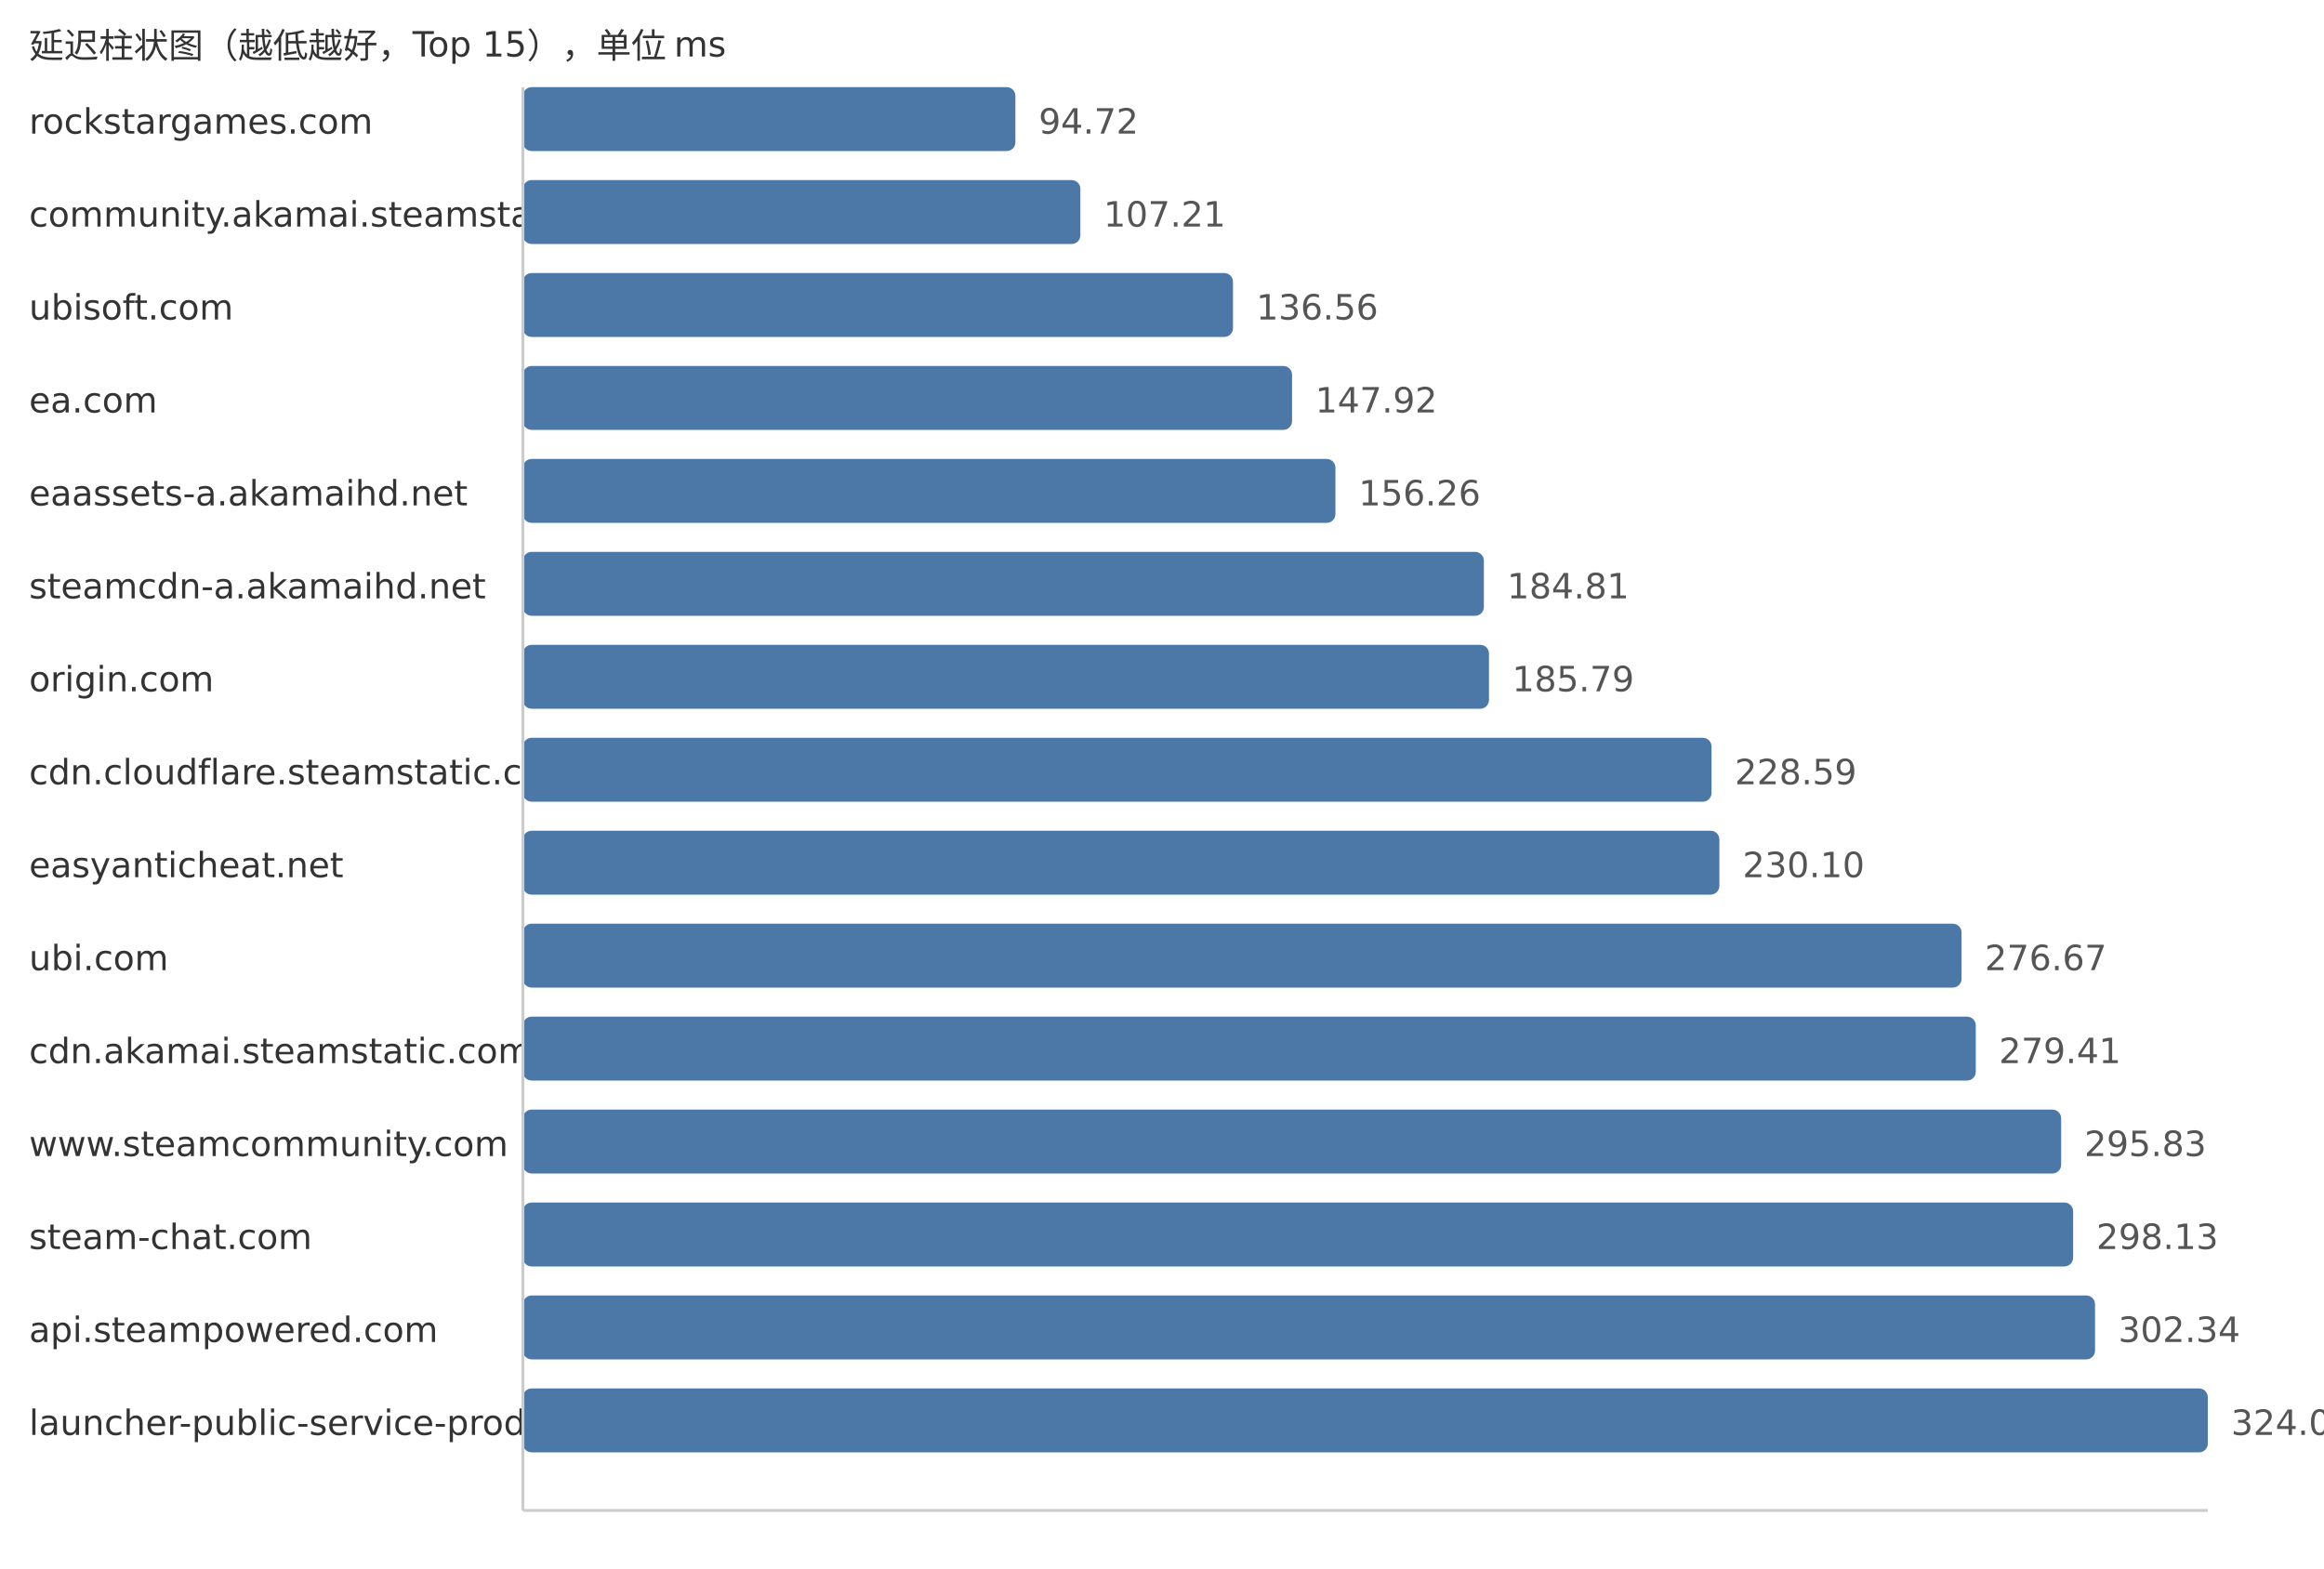
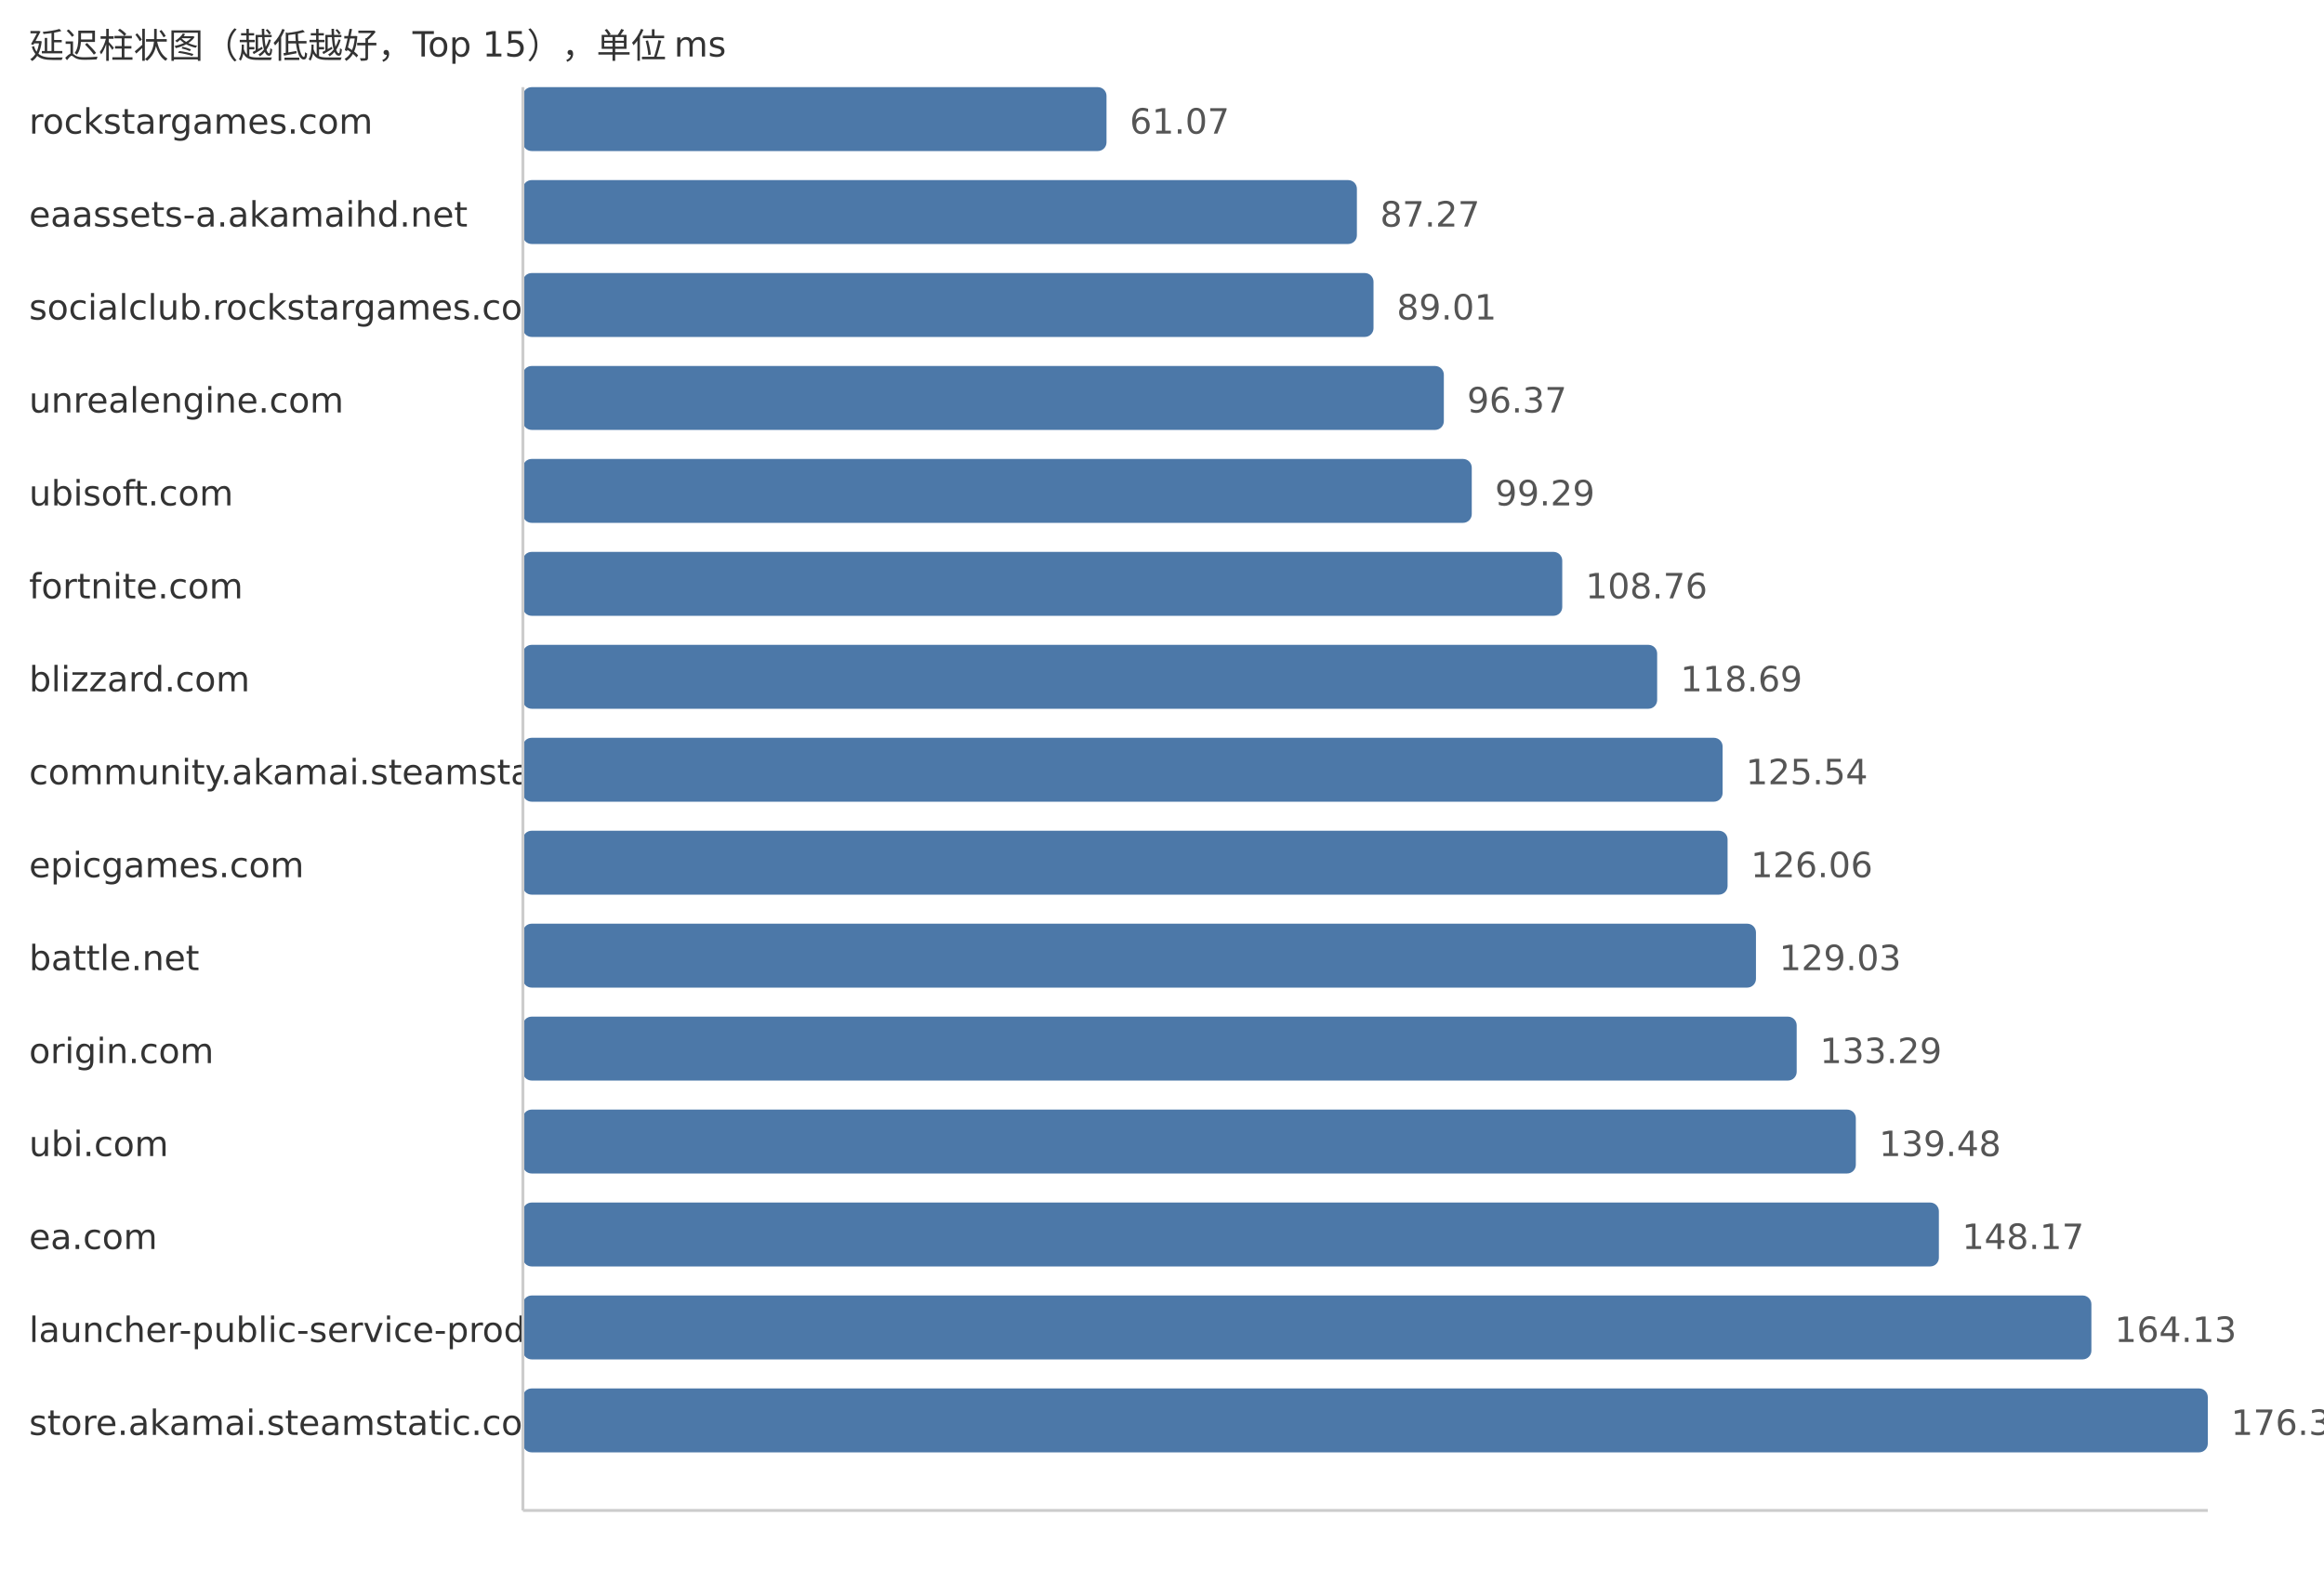
<svg xmlns="http://www.w3.org/2000/svg" width="800" height="540">
  <style> .label{font-family:DejaVu Sans,Verdana,Geneva,sans-serif;font-size:12px;fill:#333} .value{font-family:DejaVu Sans,Verdana,Geneva,sans-serif;font-size:12px;fill:#555} </style>
  <text x="10" y="20" class="label">延迟柱状图（越低越好，Top 15），单位 ms</text>
  <text x="10" y="46" class="label">rockstargames.com</text>
-   <rect x="180" y="30" width="169.54" height="22" fill="#4c78a8" rx="3" />
-   <text x="357.54" y="46" class="value">94.72</text>
-   <text x="10" y="78" class="label">community.akamai.steamstatic.com</text>
-   <rect x="180" y="62" width="191.9" height="22" fill="#4c78a8" rx="3" />
-   <text x="379.9" y="78" class="value">107.21</text>
-   <text x="10" y="110" class="label">ubisoft.com</text>
-   <rect x="180" y="94" width="244.44" height="22" fill="#4c78a8" rx="3" />
-   <text x="432.44" y="110" class="value">136.56</text>
-   <text x="10" y="142" class="label">ea.com</text>
-   <rect x="180" y="126" width="264.77" height="22" fill="#4c78a8" rx="3" />
-   <text x="452.77" y="142" class="value">147.92</text>
-   <text x="10" y="174" class="label">eaassets-a.akamaihd.net</text>
-   <rect x="180" y="158" width="279.7" height="22" fill="#4c78a8" rx="3" />
-   <text x="467.7" y="174" class="value">156.26</text>
-   <text x="10" y="206" class="label">steamcdn-a.akamaihd.net</text>
-   <rect x="180" y="190" width="330.8" height="22" fill="#4c78a8" rx="3" />
-   <text x="518.8" y="206" class="value">184.81</text>
-   <text x="10" y="238" class="label">origin.com</text>
-   <rect x="180" y="222" width="332.56" height="22" fill="#4c78a8" rx="3" />
-   <text x="520.56" y="238" class="value">185.79</text>
-   <text x="10" y="270" class="label">cdn.cloudflare.steamstatic.com</text>
-   <rect x="180" y="254" width="409.17" height="22" fill="#4c78a8" rx="3" />
-   <text x="597.17" y="270" class="value">228.59</text>
-   <text x="10" y="302" class="label">easyanticheat.net</text>
-   <rect x="180" y="286" width="411.87" height="22" fill="#4c78a8" rx="3" />
-   <text x="599.87" y="302" class="value">230.10</text>
-   <text x="10" y="334" class="label">ubi.com</text>
-   <rect x="180" y="318" width="495.23" height="22" fill="#4c78a8" rx="3" />
-   <text x="683.23" y="334" class="value">276.67</text>
-   <text x="10" y="366" class="label">cdn.akamai.steamstatic.com</text>
-   <rect x="180" y="350" width="500.13" height="22" fill="#4c78a8" rx="3" />
-   <text x="688.13" y="366" class="value">279.41</text>
-   <text x="10" y="398" class="label">www.steamcommunity.com</text>
-   <rect x="180" y="382" width="529.52" height="22" fill="#4c78a8" rx="3" />
-   <text x="717.52" y="398" class="value">295.83</text>
-   <text x="10" y="430" class="label">steam-chat.com</text>
-   <rect x="180" y="414" width="533.64" height="22" fill="#4c78a8" rx="3" />
-   <text x="721.64" y="430" class="value">298.13</text>
-   <text x="10" y="462" class="label">api.steampowered.com</text>
-   <rect x="180" y="446" width="541.18" height="22" fill="#4c78a8" rx="3" />
-   <text x="729.18" y="462" class="value">302.34</text>
-   <text x="10" y="494" class="label">launcher-public-service-prod06.ol.epicgames.com</text>
+   <rect x="180" y="30" width="200.9" height="22" fill="#4c78a8" rx="3" />
+   <text x="388.9" y="46" class="value">61.07</text>
+   <text x="10" y="78" class="label">eaassets-a.akamaihd.net</text>
+   <rect x="180" y="62" width="287.09" height="22" fill="#4c78a8" rx="3" />
+   <text x="475.09" y="78" class="value">87.27</text>
+   <text x="10" y="110" class="label">socialclub.rockstargames.com</text>
+   <rect x="180" y="94" width="292.81" height="22" fill="#4c78a8" rx="3" />
+   <text x="480.81" y="110" class="value">89.01</text>
+   <text x="10" y="142" class="label">unrealengine.com</text>
+   <rect x="180" y="126" width="317.02" height="22" fill="#4c78a8" rx="3" />
+   <text x="505.02" y="142" class="value">96.37</text>
+   <text x="10" y="174" class="label">ubisoft.com</text>
+   <rect x="180" y="158" width="326.63" height="22" fill="#4c78a8" rx="3" />
+   <text x="514.63" y="174" class="value">99.29</text>
+   <text x="10" y="206" class="label">fortnite.com</text>
+   <rect x="180" y="190" width="357.78" height="22" fill="#4c78a8" rx="3" />
+   <text x="545.78" y="206" class="value">108.76</text>
+   <text x="10" y="238" class="label">blizzard.com</text>
+   <rect x="180" y="222" width="390.45" height="22" fill="#4c78a8" rx="3" />
+   <text x="578.45" y="238" class="value">118.69</text>
+   <text x="10" y="270" class="label">community.akamai.steamstatic.com</text>
+   <rect x="180" y="254" width="412.98" height="22" fill="#4c78a8" rx="3" />
+   <text x="600.98" y="270" class="value">125.54</text>
+   <text x="10" y="302" class="label">epicgames.com</text>
+   <rect x="180" y="286" width="414.69" height="22" fill="#4c78a8" rx="3" />
+   <text x="602.69" y="302" class="value">126.06</text>
+   <text x="10" y="334" class="label">battle.net</text>
+   <rect x="180" y="318" width="424.46" height="22" fill="#4c78a8" rx="3" />
+   <text x="612.46" y="334" class="value">129.03</text>
+   <text x="10" y="366" class="label">origin.com</text>
+   <rect x="180" y="350" width="438.48" height="22" fill="#4c78a8" rx="3" />
+   <text x="626.48" y="366" class="value">133.29</text>
+   <text x="10" y="398" class="label">ubi.com</text>
+   <rect x="180" y="382" width="458.84" height="22" fill="#4c78a8" rx="3" />
+   <text x="646.84" y="398" class="value">139.48</text>
+   <text x="10" y="430" class="label">ea.com</text>
+   <rect x="180" y="414" width="487.43" height="22" fill="#4c78a8" rx="3" />
+   <text x="675.43" y="430" class="value">148.17</text>
+   <text x="10" y="462" class="label">launcher-public-service-prod06.ol.epicgames.com</text>
+   <rect x="180" y="446" width="539.93" height="22" fill="#4c78a8" rx="3" />
+   <text x="727.93" y="462" class="value">164.13</text>
+   <text x="10" y="494" class="label">store.akamai.steamstatic.com</text>
  <rect x="180" y="478" width="580.0" height="22" fill="#4c78a8" rx="3" />
-   <text x="768.0" y="494" class="value">324.03</text>
+   <text x="768.0" y="494" class="value">176.31</text>
  <line x1="180" y1="30" x2="180" y2="520" stroke="#ccc" />
  <line x1="180" y1="520" x2="760" y2="520" stroke="#ccc" />
</svg>
